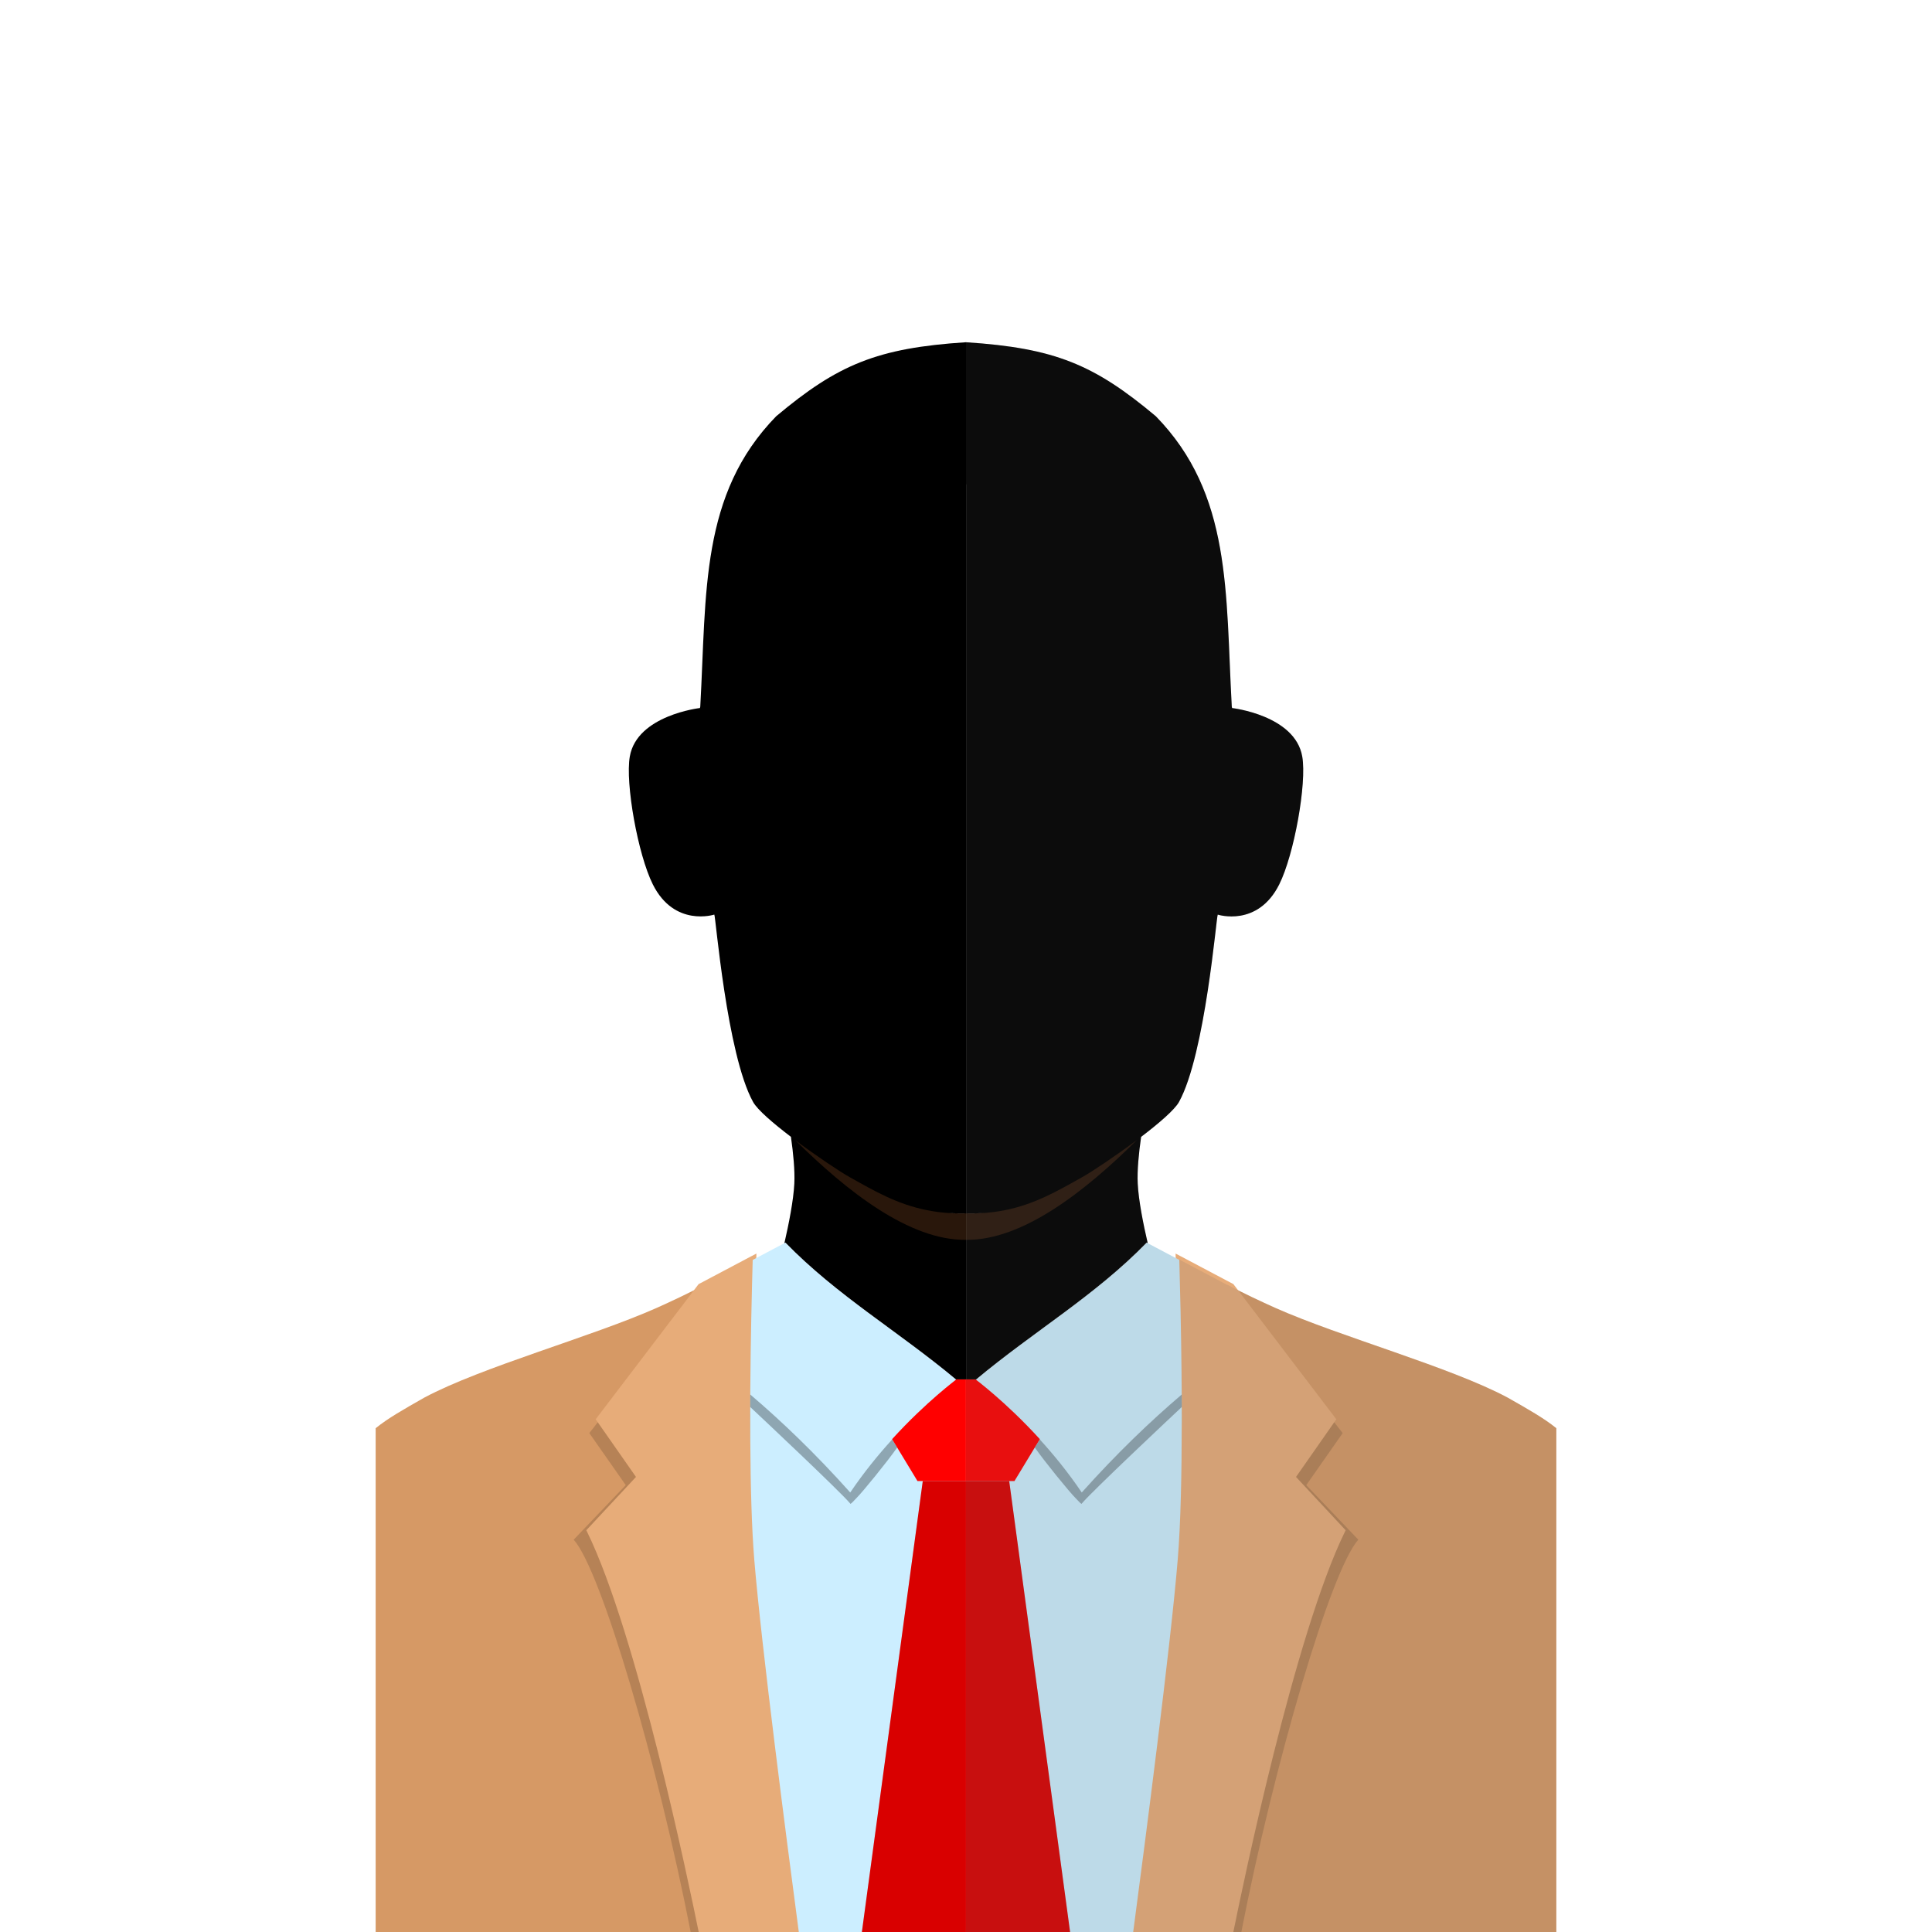
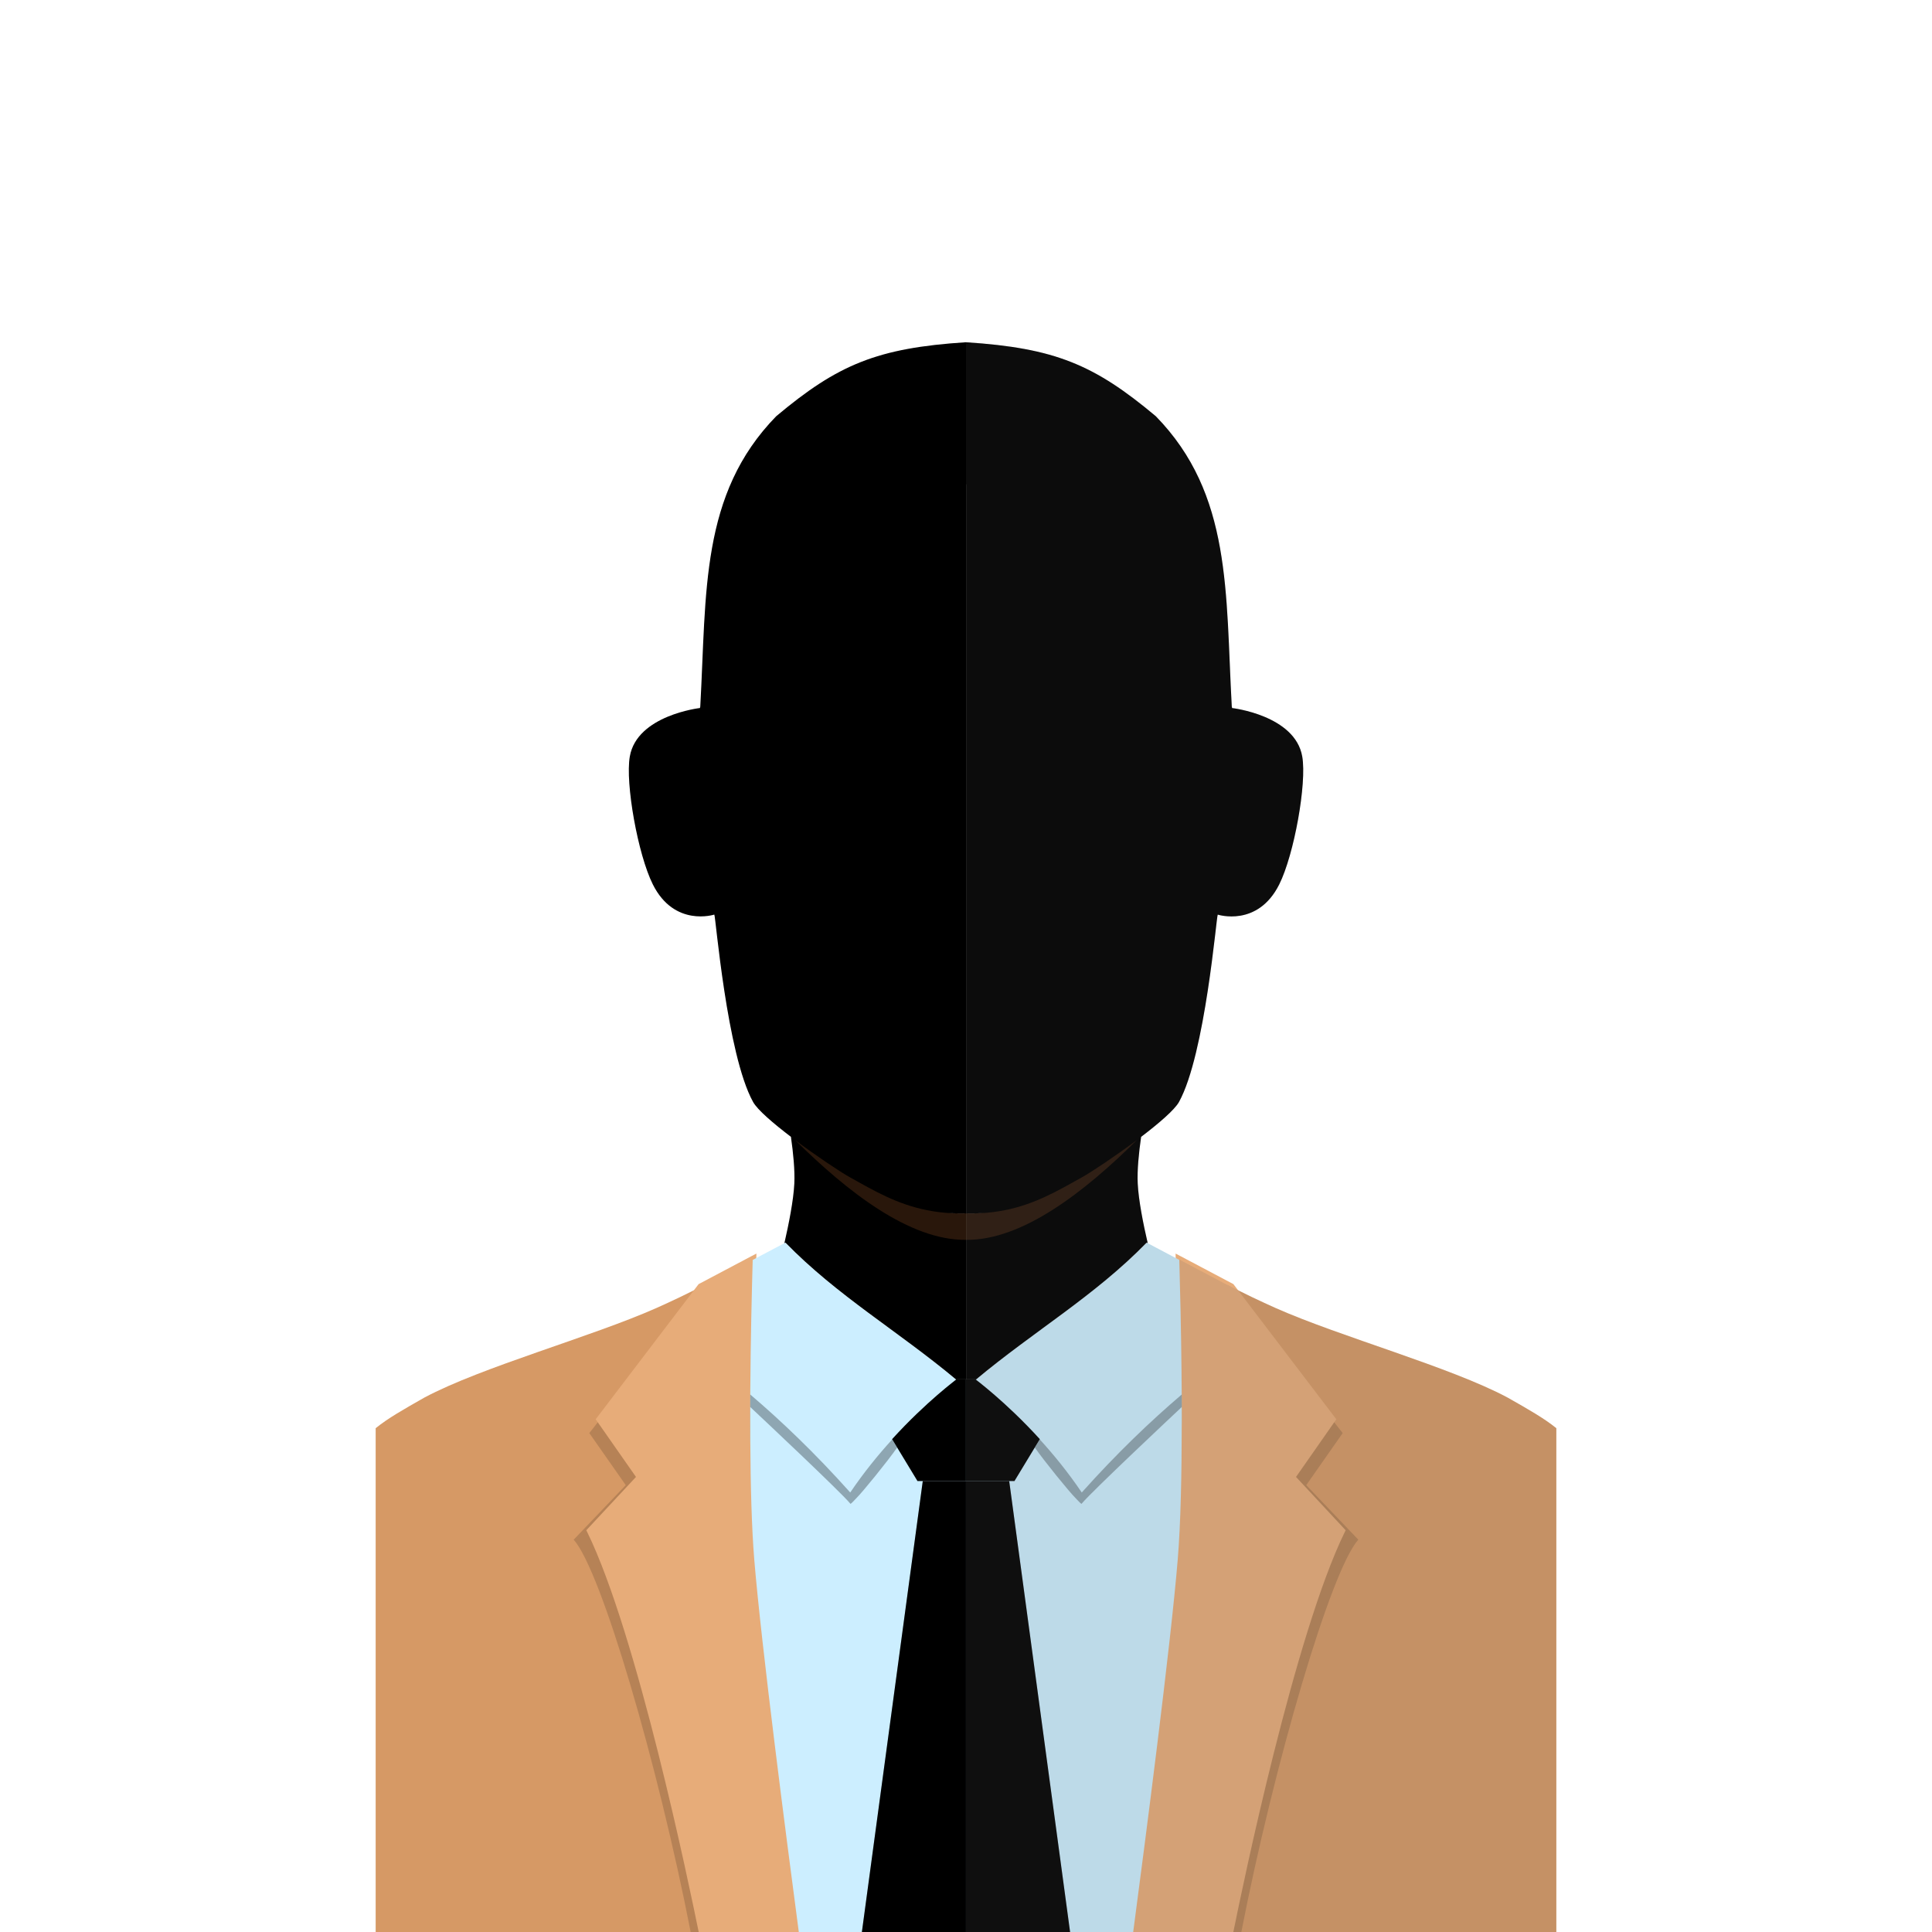
<svg xmlns="http://www.w3.org/2000/svg" height="500px" width="500px" viewBox="0 0 44 72" id="body-svg">
  <defs />
  <g id="Body" style="display: inline">
    <path id="Suit" d="M 12.275 47.871 C 11.685 48.184 10.975 48.518 10.467 48.744 C 8.058 49.815 3.955 50.94 1.816 52.083 C 1.054 52.516 0.459 52.852 0 53.225 L 0 72 L 12.173 72 C 11.822 70.262 9.874 60.867 8.009 57.051 L 9.871 55.051 L 8.515 52.895 L 12.275 47.871 z M 31.725 47.871 L 35.485 52.895 L 34.129 55.051 L 35.991 57.051 C 34.126 60.867 32.178 70.262 31.826 72 L 44 72 L 44 53.225 C 43.541 52.852 42.946 52.516 42.183 52.083 C 40.045 50.94 35.942 49.815 33.533 48.744 C 33.025 48.518 32.315 48.184 31.725 47.871 z " style="fill-rule: evenodd; fill: rgb(214, 153, 101)" />
    <path id="LapelShadow" d="M 8.362 52.896 L 7.962 53.407 L 9.32 55.347 L 7.38 57.379 C 8.412 58.533 10.529 65.793 11.739 72 L 12.173 72 C 11.822 70.263 9.874 60.868 8.009 57.052 L 9.871 55.052 L 8.362 52.896 z M 35.638 52.896 L 34.129 55.052 L 35.991 57.052 C 34.126 60.868 32.178 70.263 31.826 72 L 32.261 72 C 33.471 65.793 35.588 58.533 36.62 57.379 L 34.68 55.347 L 36.038 53.407 L 35.638 52.896 z " style="fill: rgb(0, 0, 0); fill-rule: evenodd; fill-opacity: 0.15" />
    <path id="Lapel" d="M 14.189 46.717 L 13.988 46.822 C 13.68 46.986 12.807 47.447 12.061 47.842 L 12.035 47.855 L 8.199 52.892 L 9.701 55.041 L 7.85 57.028 L 7.89 57.109 C 8.812 58.995 9.768 62.299 10.531 65.338 C 11.289 68.357 11.858 71.113 12.038 72 L 15.903 72 L 15.9 71.982 C 15.44 68.508 14.503 61.293 14.242 58.119 C 13.996 55.124 14.103 49.784 14.184 46.943 L 14.189 46.717 z M 29.811 46.717 L 29.816 46.943 C 29.897 49.784 30.004 55.124 29.758 58.119 C 29.497 61.293 28.56 68.508 28.1 71.982 L 28.097 72 L 31.963 72 C 32.143 71.113 32.711 68.357 33.469 65.338 C 34.232 62.299 35.188 58.995 36.109 57.109 L 36.149 57.028 L 34.299 55.041 L 35.801 52.892 L 31.965 47.855 L 31.94 47.842 C 31.193 47.447 30.32 46.986 30.012 46.822 L 29.811 46.717 z " style="fill-rule: evenodd; fill: rgb(231, 172, 121)" />
    <path id="Shirt" d="M 15.27 46.309 C 15.202 46.344 14.329 46.807 14.051 46.954 C 14.015 48.217 13.975 49.912 13.962 51.753 L 13.961 51.752 C 13.956 52.414 13.956 53.084 13.96 53.745 L 13.962 53.748 C 13.972 55.374 14.012 56.935 14.11 58.13 C 14.372 61.314 15.309 68.525 15.769 72 L 18.12 72 L 21.999 72 L 21.999 55.421 L 22.001 55.421 L 22.001 72 L 25.88 72 L 28.231 72 C 28.691 68.525 29.628 61.314 29.89 58.13 C 30.002 56.769 30.039 54.934 30.04 53.068 L 30.043 53.064 C 30.043 52.699 30.042 52.333 30.04 51.969 C 30.039 51.95 30.039 51.932 30.039 51.913 C 30.038 51.796 30.037 51.68 30.036 51.564 C 30.036 51.461 30.035 51.357 30.034 51.255 C 30.034 51.23 30.034 51.205 30.033 51.18 L 30.033 51.18 C 30.017 49.562 29.981 48.085 29.949 46.954 C 29.671 46.807 28.798 46.344 28.73 46.309 C 26.791 48.299 24.539 49.6 22.369 51.412 C 22.369 51.412 22.362 51.407 22.362 51.407 L 22.001 51.407 L 22.001 51.674 L 21.999 51.674 L 21.999 51.407 L 21.637 51.407 C 21.638 51.407 21.631 51.412 21.631 51.412 C 19.461 49.6 17.209 48.299 15.27 46.309 z M 14.838 52.743 C 14.988 52.879 15.139 53.018 15.292 53.162 C 15.445 53.306 15.599 53.453 15.755 53.605 C 15.911 53.757 16.068 53.912 16.227 54.072 C 16.385 54.231 16.545 54.395 16.706 54.563 C 16.867 54.73 17.029 54.902 17.193 55.079 C 17.356 55.255 17.52 55.436 17.686 55.621 C 17.52 55.436 17.356 55.255 17.193 55.079 C 17.029 54.902 16.867 54.73 16.706 54.563 C 16.545 54.395 16.385 54.231 16.227 54.072 C 16.068 53.912 15.911 53.757 15.755 53.605 C 15.599 53.453 15.445 53.306 15.292 53.162 C 15.139 53.018 14.988 52.879 14.838 52.743 z M 29.162 52.743 C 29.012 52.879 28.861 53.018 28.708 53.162 C 28.555 53.306 28.401 53.453 28.245 53.605 C 28.089 53.757 27.931 53.912 27.773 54.072 C 27.614 54.231 27.455 54.395 27.294 54.563 C 27.133 54.73 26.97 54.902 26.807 55.079 C 26.644 55.255 26.48 55.436 26.314 55.621 C 26.254 55.532 26.193 55.444 26.132 55.358 C 26.193 55.444 26.254 55.532 26.314 55.621 C 26.48 55.436 26.644 55.255 26.807 55.079 C 26.97 54.902 27.133 54.73 27.294 54.563 C 27.455 54.395 27.614 54.231 27.773 54.072 C 27.931 53.912 28.089 53.757 28.245 53.605 C 28.401 53.453 28.555 53.306 28.708 53.162 C 28.861 53.018 29.012 52.879 29.162 52.743 z M 19.252 53.641 C 19.123 53.783 18.991 53.931 18.86 54.085 C 18.794 54.162 18.728 54.24 18.662 54.32 C 18.596 54.4 18.53 54.481 18.465 54.564 C 18.407 54.636 18.35 54.709 18.293 54.783 C 18.35 54.709 18.407 54.636 18.465 54.564 C 18.53 54.482 18.596 54.4 18.662 54.32 C 18.728 54.241 18.794 54.162 18.86 54.085 C 18.992 53.931 19.123 53.783 19.252 53.641 z M 25.394 54.389 C 25.431 54.434 25.467 54.479 25.503 54.524 C 25.467 54.479 25.431 54.434 25.394 54.389 z M 25.575 54.613 C 25.613 54.661 25.65 54.71 25.688 54.758 C 25.651 54.71 25.613 54.661 25.575 54.613 z M 18.24 54.852 C 18.197 54.907 18.155 54.964 18.113 55.02 C 18.155 54.964 18.197 54.908 18.24 54.852 z M 25.769 54.863 C 25.814 54.923 25.859 54.983 25.904 55.043 C 25.859 54.983 25.814 54.923 25.769 54.863 z M 25.935 55.084 C 25.988 55.157 26.042 55.231 26.095 55.305 C 26.042 55.231 25.988 55.157 25.935 55.084 z M 18.056 55.097 C 18.011 55.158 17.966 55.221 17.921 55.283 C 17.966 55.221 18.011 55.158 18.056 55.097 z " style="fill-rule: evenodd; fill: rgb(204, 238, 255)" />
    <path id="CollarShadow" d="M 30.032 51.18 C 30.034 51.424 30.037 51.664 30.039 51.913 C 30.037 51.668 30.036 51.422 30.033 51.18 L 30.032 51.18 z M 21.999 51.674 L 21.999 55.195 L 21.999 55.421 L 22.001 55.421 L 22.001 55.195 L 22.001 51.674 L 21.999 51.674 z M 13.961 51.752 C 13.956 52.414 13.956 53.084 13.96 53.745 L 13.962 53.748 C 13.96 53.313 13.959 52.874 13.96 52.436 C 14.382 52.831 17.292 55.566 17.678 56.024 L 17.697 56.046 C 17.757 56.006 17.82 55.927 17.916 55.831 C 18.159 55.588 19.068 54.471 19.436 53.945 L 20.193 55.195 L 19.252 53.641 C 18.734 54.209 18.191 54.873 17.686 55.621 C 16.363 54.141 15.103 52.943 13.96 51.969 C 13.961 51.895 13.962 51.826 13.962 51.753 L 13.961 51.752 z M 30.04 51.969 C 28.897 52.943 27.637 54.141 26.314 55.621 C 25.807 54.871 25.265 54.208 24.748 53.641 L 24.564 53.945 C 24.932 54.471 25.841 55.588 26.084 55.831 C 26.18 55.927 26.243 56.006 26.303 56.046 L 26.322 56.024 C 26.708 55.566 29.618 52.831 30.04 52.436 C 30.04 52.646 30.04 52.857 30.04 53.068 L 30.043 53.064 C 30.043 52.699 30.042 52.333 30.04 51.969 z " style="fill: rgb(0, 0, 0); fill-rule: evenodd; fill-opacity: 0.304" />
    <g id="TieGroup" style="display: inline">
-       <path fill="#ff0000" id="Tie" d="M 20.389,55.195 18.12,72 h 3.879 V 55.195 Z m 1.611,0 V 72 h 3.879 L 23.61,55.195 Z" style="fill-rule: evenodd" />
-       <path fill="#ff0000" id="TieKnot" d="m 21.637,51.407 c 0.023,-0.007 -1.103,0.811 -2.391,2.226 l 0.946,1.562 h 1.806 v -3.788 z m 0.363,0 v 3.788 h 1.806 l 0.946,-1.562 c -1.288,-1.415 -2.413,-2.233 -2.391,-2.226 z" style="fill-rule: evenodd" />
+       <path id="Tie" d="M 20.389,55.195 18.12,72 h 3.879 V 55.195 Z m 1.611,0 V 72 h 3.879 L 23.61,55.195 Z" style="fill-rule: evenodd" />
+       <path id="TieKnot" d="m 21.637,51.407 c 0.023,-0.007 -1.103,0.811 -2.391,2.226 l 0.946,1.562 h 1.806 v -3.788 z m 0.363,0 v 3.788 h 1.806 l 0.946,-1.562 c -1.288,-1.415 -2.413,-2.233 -2.391,-2.226 z" style="fill-rule: evenodd" />
      <path id="TieTint" d="M 20.389,55.195 18.12,72 h 3.879 V 55.195 Z m 1.611,0 V 72 h 3.879 L 23.61,55.195 Z" style="fill: rgb(0, 0, 0); fill-opacity: 0.15; fill-rule: evenodd" />
    </g>
    <g id="BowtieGroup" style="display: none">
-       <path fill="#ff0000" d="m 15.995,50.022 c -0.056,6.37e-4 -0.101,0.006 -0.136,0.015 -0.968,0.265 -0.773,2.923 -0.699,3.83 0.074,0.907 0.552,3.091 0.846,3.427 0.294,0.336 3.127,-1.042 3.826,-1.68 0.319,-0.292 0.653,-0.66 0.922,-0.975 3.6e-4,3.26e-4 7.05e-4,7.4e-4 0.001,10e-4 0.058,0.053 0.315,0.286 0.513,0.335 0.085,0.021 0.357,0.034 0.732,0.04 0.375,-0.006 0.647,-0.018 0.732,-0.04 0.198,-0.05 0.455,-0.283 0.513,-0.335 3.28e-4,-2.93e-4 6.73e-4,-7.07e-4 0.001,-10e-4 0.269,0.315 0.603,0.683 0.922,0.975 0.699,0.638 3.531,2.016 3.826,1.68 0.294,-0.336 0.773,-2.52 0.846,-3.427 0.074,-0.907 0.268,-3.565 -0.699,-3.83 -0.034,-0.009 -0.079,-0.015 -0.136,-0.015 -0.499,-0.006 -1.883,0.379 -4.589,1.935 -0.375,-0.302 -0.782,-0.596 -1.416,-0.596 -0.634,0 -1.041,0.294 -1.416,0.596 -2.706,-1.556 -4.09,-1.94 -4.589,-1.935 z" id="Bowtie" style="fill-rule: evenodd" />
+       <path d="m 15.995,50.022 c -0.056,6.37e-4 -0.101,0.006 -0.136,0.015 -0.968,0.265 -0.773,2.923 -0.699,3.83 0.074,0.907 0.552,3.091 0.846,3.427 0.294,0.336 3.127,-1.042 3.826,-1.68 0.319,-0.292 0.653,-0.66 0.922,-0.975 3.6e-4,3.26e-4 7.05e-4,7.4e-4 0.001,10e-4 0.058,0.053 0.315,0.286 0.513,0.335 0.085,0.021 0.357,0.034 0.732,0.04 0.375,-0.006 0.647,-0.018 0.732,-0.04 0.198,-0.05 0.455,-0.283 0.513,-0.335 3.28e-4,-2.93e-4 6.73e-4,-7.07e-4 0.001,-10e-4 0.269,0.315 0.603,0.683 0.922,0.975 0.699,0.638 3.531,2.016 3.826,1.68 0.294,-0.336 0.773,-2.52 0.846,-3.427 0.074,-0.907 0.268,-3.565 -0.699,-3.83 -0.034,-0.009 -0.079,-0.015 -0.136,-0.015 -0.499,-0.006 -1.883,0.379 -4.589,1.935 -0.375,-0.302 -0.782,-0.596 -1.416,-0.596 -0.634,0 -1.041,0.294 -1.416,0.596 -2.706,-1.556 -4.09,-1.94 -4.589,-1.935 z" id="Bowtie" style="fill-rule: evenodd" />
      <path d="m 20.579,51.961 c -0.336,0.269 -0.285,1.579 -0.151,2.049 0.068,0.239 0.16,0.48 0.327,0.631 0.058,0.053 0.315,0.286 0.513,0.335 0.085,0.021 0.357,0.034 0.732,0.04 0.375,-0.006 0.647,-0.018 0.732,-0.04 0.198,-0.05 0.455,-0.283 0.513,-0.335 0.167,-0.151 0.259,-0.392 0.327,-0.631 0.134,-0.47 0.185,-1.781 -0.151,-2.049 -0.377,-0.303 -0.784,-0.6 -1.421,-0.6 -0.637,0 -1.044,0.296 -1.421,0.6 z m -3.483,1.139 c -0.09,0.002 -0.145,0.029 -0.162,0.096 -0.46,1.789 1.983,0.496 2.755,0.647 0.178,0.035 0.365,0.049 0.548,0.05 -0.041,-0.212 -0.092,-0.309 -0.095,-0.592 -1.598,0.261 -2.656,-0.209 -3.046,-0.202 z m 9.785,0 c -0.408,0.01 -1.456,0.458 -3.023,0.202 -0.003,0.282 -0.054,0.38 -0.095,0.592 0.183,-0.002 0.371,-0.015 0.548,-0.05 0.773,-0.151 3.215,1.142 2.755,-0.647 -0.019,-0.073 -0.082,-0.099 -0.186,-0.096 z" id="BowtieShadow" style="fill: rgb(0, 0, 0); fill-opacity: 0.13; fill-rule: evenodd" />
    </g>
    <path id="Head" d="m 22,12.754 c -3.311,0.214 -4.781,0.835 -7.072,2.757 -2.841,2.911 -2.594,6.565 -2.831,10.823 -10e-4,0.004 -0.013,0.052 -0.013,0.052 0,0 -2.345,0.267 -2.613,1.807 -0.174,0.998 0.301,3.652 0.858,4.766 0.804,1.607 2.291,1.125 2.291,1.125 0.048,0.028 0.463,5.204 1.444,6.981 0.161,0.293 0.749,0.797 1.412,1.302 0.086,0.602 0.15,1.25 0.126,1.741 -0.031,0.626 -0.206,1.506 -0.37,2.221 0.004,-0.002 0.037,-0.02 0.039,-0.021 1.94,1.99 4.191,3.291 6.362,5.104 0.004,-0.004 0.007,-0.006 0.006,-0.006 h 0.362 v -6.188 c -0.118,0.003 -0.232,0.003 -0.345,5.17e-4 0.112,0.003 0.227,0.003 0.345,-5.17e-4 v -27.168 c 3.6e-4,-2e-5 7.14e-4,2.2e-5 10e-4,0 3.2e-4,2.2e-5 6.73e-4,-2e-5 0.001,0 v 27.168 c 0.118,0.003 0.232,0.003 0.345,5.17e-4 -0.112,0.003 -0.227,0.003 -0.345,-5.17e-4 v 6.188 h 0.362 c -0.001,-3e-4 0.001,0.002 0.006,0.006 2.171,-1.812 4.422,-3.113 6.362,-5.104 0.002,0.001 0.035,0.019 0.039,0.021 C 28.606,45.615 28.431,44.735 28.4,44.109 c -0.025,-0.492 0.04,-1.139 0.126,-1.741 0.662,-0.504 1.25,-1.009 1.412,-1.302 0.981,-1.778 1.396,-6.953 1.444,-6.981 0,0 1.487,0.482 2.291,-1.125 0.557,-1.114 1.032,-3.768 0.858,-4.766 -0.268,-1.54 -2.613,-1.807 -2.613,-1.807 0,0 -0.012,-0.047 -0.013,-0.052 -0.237,-4.258 0.01,-7.912 -2.831,-10.823 -2.292,-1.922 -3.761,-2.543 -7.072,-2.757 z m -6.464,29.66 c 0.069,0.052 0.139,0.105 0.209,0.157 -0.07,-0.052 -0.14,-0.104 -0.209,-0.157 z m 0.265,0.198 c 0.167,0.123 0.334,0.242 0.498,0.358 -0.164,-0.116 -0.331,-0.235 -0.498,-0.358 z m 12.397,0 c -0.171,0.126 -0.341,0.248 -0.508,0.366 0.167,-0.118 0.338,-0.24 0.508,-0.366 z m -0.585,0.42 c -0.155,0.108 -0.303,0.21 -0.443,0.305 0.141,-0.095 0.289,-0.196 0.443,-0.305 z m -11.213,0.01 c 0.156,0.109 0.307,0.213 0.449,0.308 -0.142,-0.096 -0.292,-0.198 -0.449,-0.308 z m 0.535,0.366 c 0.147,0.098 0.285,0.188 0.402,0.262 -0.117,-0.074 -0.253,-0.163 -0.402,-0.262 z m 10.112,0.011 c -0.146,0.097 -0.278,0.183 -0.394,0.256 0.113,-0.072 0.251,-0.161 0.394,-0.256 z m -9.654,0.286 c 0.046,0.029 0.092,0.058 0.131,0.081 0.053,0.032 0.098,0.059 0.136,0.08 -0.038,-0.021 -0.084,-0.048 -0.136,-0.08 -0.039,-0.023 -0.086,-0.053 -0.131,-0.081 z m 9.076,0.084 c -0.05,0.03 -0.095,0.056 -0.131,0.076 0.036,-0.02 0.081,-0.046 0.131,-0.076 z M 18.13,44.126 c 0.128,0.071 0.258,0.141 0.389,0.21 -0.131,-0.069 -0.26,-0.139 -0.389,-0.21 z m 7.74,0 c -0.128,0.071 -0.257,0.141 -0.389,0.21 0.131,-0.069 0.261,-0.139 0.389,-0.21 z m -4.775,1.056 c 0.042,0.004 0.084,0.009 0.127,0.013 -0.043,-0.004 -0.085,-0.008 -0.127,-0.013 z m 1.81,0 c -0.042,0.005 -0.084,0.009 -0.127,0.013 0.043,-0.004 0.085,-0.008 0.127,-0.013 z m -1.572,0.022 c 0.097,0.007 0.196,0.012 0.298,0.015 -0.052,-0.001 -0.103,-0.003 -0.154,-0.006 -0.003,-1.57e-4 -0.006,-3.56e-4 -0.009,-5.17e-4 -0.045,-0.002 -0.09,-0.005 -0.134,-0.009 z m 1.334,0 c -0.044,0.003 -0.089,0.006 -0.134,0.009 -0.003,1.61e-4 -0.006,3.6e-4 -0.009,5.17e-4 -0.05,0.003 -0.101,0.004 -0.153,0.006 0.101,-0.003 0.199,-0.008 0.296,-0.015 z" style="fill-rule: evenodd" />
    <path id="NeckShadow" d="m 15.625,42.48 c 1.954,1.935 4.277,3.751 6.375,3.725 2.099,0.026 4.422,-1.79 6.375,-3.725 -0.818,0.613 -1.706,1.201 -2.032,1.382 -0.001,7e-4 -0.003,0.002 -0.004,0.003 h -5.17e-4 c -0.175,0.097 -0.35,0.196 -0.528,0.294 -0.059,0.033 -0.119,0.065 -0.178,0.097 -0.866,0.468 -1.805,0.892 -3.1,0.957 -3.2e-4,1.8e-5 -6.93e-4,-1.7e-5 -0.001,0 -10e-4,4.3e-5 -0.002,-4.2e-5 -0.003,0 -0.002,1.28e-4 -0.005,4.04e-4 -0.007,5.17e-4 -0.048,0.002 -0.097,0.004 -0.146,0.006 -0.018,4.6e-4 -0.037,6.82e-4 -0.055,10e-4 -0.031,5.63e-4 -0.063,8.64e-4 -0.095,0.001 -0.027,1.52e-4 -0.054,1.52e-4 -0.081,0 -0.048,-3e-4 -0.097,-7.67e-4 -0.146,-0.002 h -5.16e-4 -5.17e-4 c -0.049,0.001 -0.098,0.002 -0.146,0.002 -0.027,1.52e-4 -0.054,1.52e-4 -0.081,0 -0.032,-1.69e-4 -0.063,-4.7e-4 -0.095,-0.001 -0.018,-3.52e-4 -0.037,-5.74e-4 -0.055,-10e-4 -0.049,-0.001 -0.098,-0.003 -0.146,-0.006 -0.002,-1.13e-4 -0.005,-3.89e-4 -0.007,-5.17e-4 -8.5e-4,-4.2e-5 -0.002,4.3e-5 -0.003,0 -3.4e-4,-1.7e-5 -7.13e-4,1.8e-5 -0.001,0 -1.295,-0.065 -2.234,-0.489 -3.1,-0.957 -0.06,-0.032 -0.119,-0.065 -0.178,-0.097 -0.177,-0.098 -0.352,-0.197 -0.528,-0.294 h -5.17e-4 c -9.99e-4,-6.7e-4 -0.003,-0.002 -0.004,-0.003 -0.326,-0.181 -1.214,-0.77 -2.032,-1.382 z" style="fill: rgb(160, 90, 44); fill-opacity: 0.261; fill-rule: evenodd" />
    <path d="m 28.729,46.309 c 0.068,0.036 0.941,0.498 1.219,0.645 0.005,0.186 0.011,0.402 0.016,0.606 -0.005,-0.208 -0.011,-0.433 -0.016,-0.621 0.285,0.151 1.08,0.571 1.784,0.944 l -0.008,-0.011 c 0.59,0.312 1.3,0.646 1.808,0.872 2.409,1.071 6.512,2.197 8.651,3.339 0.762,0.433 1.357,0.77 1.816,1.142 V 72 H 32.26 v 5.16e-4 H 31.826 28.23 V 72 H 25.879 22 v -16.805 -3.788 h 0.362 c -0.001,-3.39e-4 0.001,0.002 0.006,0.006 2.171,-1.812 4.422,-3.113 6.362,-5.104 z" id="RightTint" style="fill: rgb(102, 102, 102); fill-opacity: 0.15; fill-rule: evenodd" />
    <path d="m 22,12.754 v 5.297 c 3.6e-4,2e-5 7.06e-4,-2.1e-5 10e-4,0 v 27.168 h -5.17e-4 -5.16e-4 v 0.986 c 2.76e-4,4e-6 7.23e-4,-5e-6 0.001,0 v 5.202 h 0.362 c -0.001,-3e-4 0.001,0.002 0.006,0.006 2.171,-1.812 4.422,-3.113 6.362,-5.104 0.002,0.001 0.035,0.019 0.039,0.021 -0.164,-0.715 -0.339,-1.594 -0.37,-2.221 -0.025,-0.492 0.04,-1.139 0.126,-1.741 0.662,-0.504 1.25,-1.009 1.412,-1.302 0.981,-1.778 1.396,-6.953 1.444,-6.981 0,0 1.487,0.482 2.291,-1.125 0.557,-1.114 1.032,-3.768 0.858,-4.766 C 34.263,26.653 31.917,26.386 31.917,26.386 c 0,0 -0.012,-0.047 -0.013,-0.051 -0.237,-4.258 0.01,-7.913 -2.831,-10.824 -2.292,-1.922 -3.761,-2.543 -7.072,-2.757 z" id="HeadTint" style="         fill: rgb(102, 102, 102);         fill-opacity: 0.123;         fill-rule: evenodd;       " />
  </g>
</svg>
